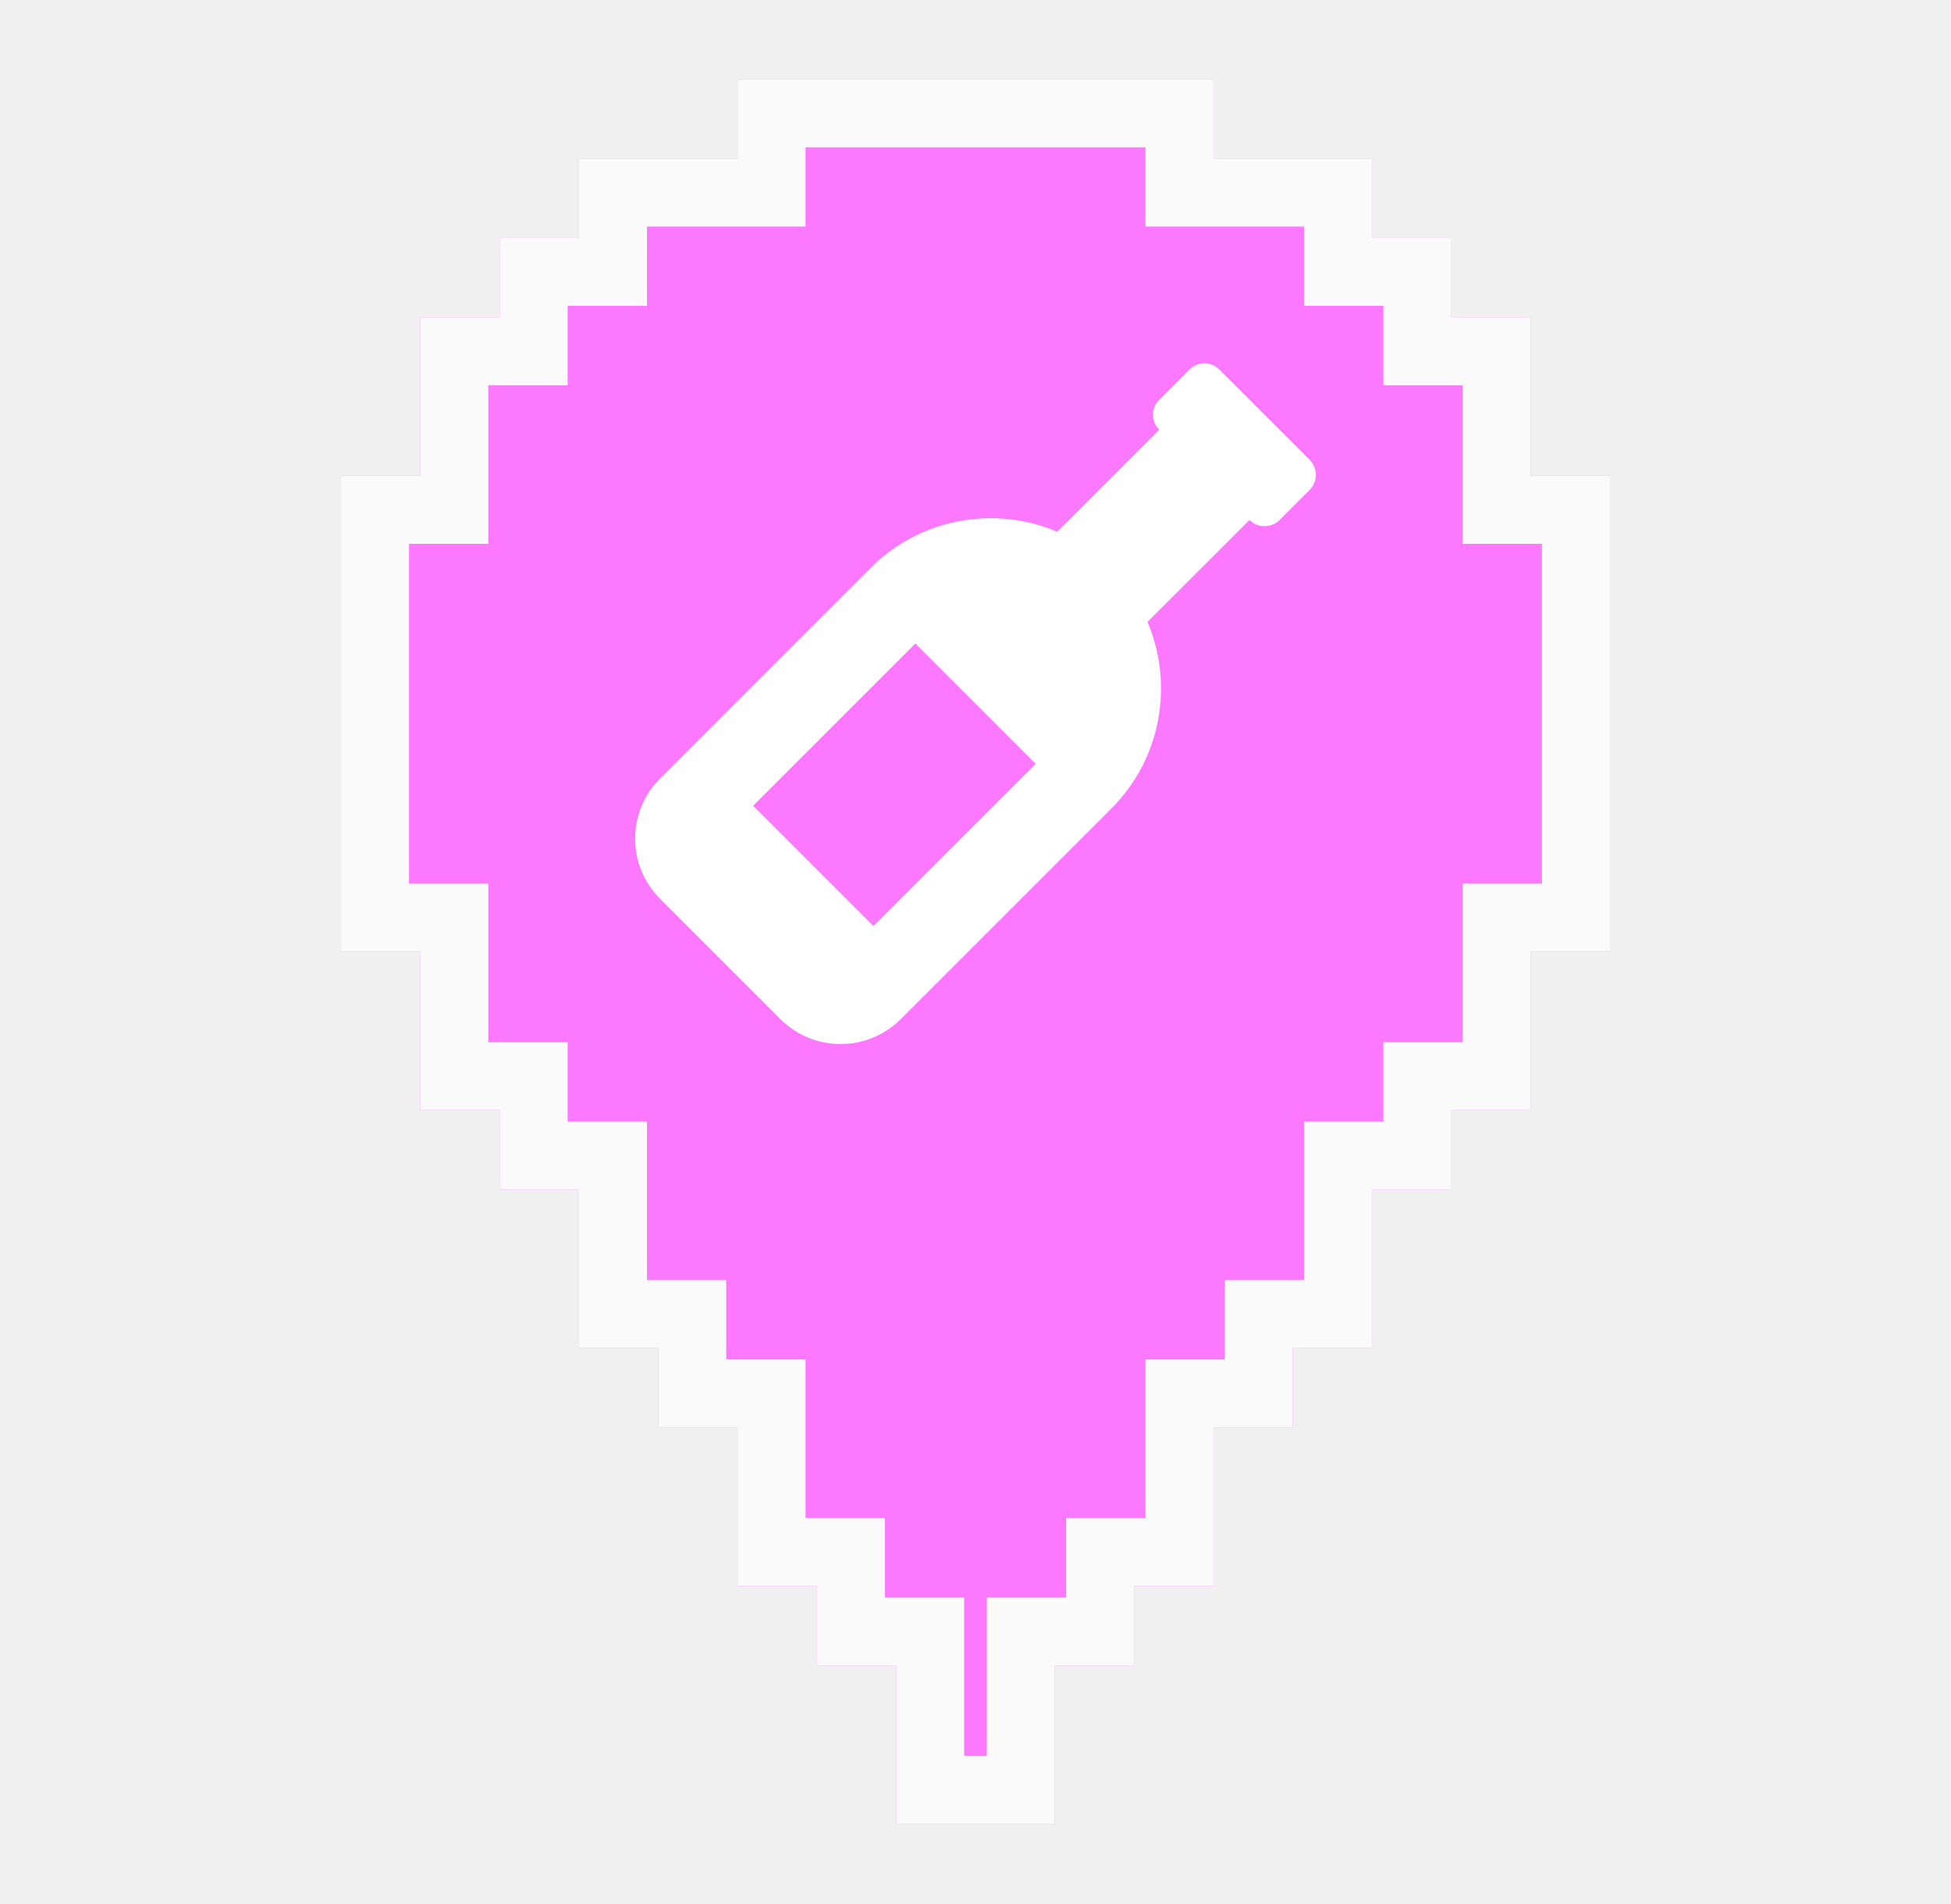
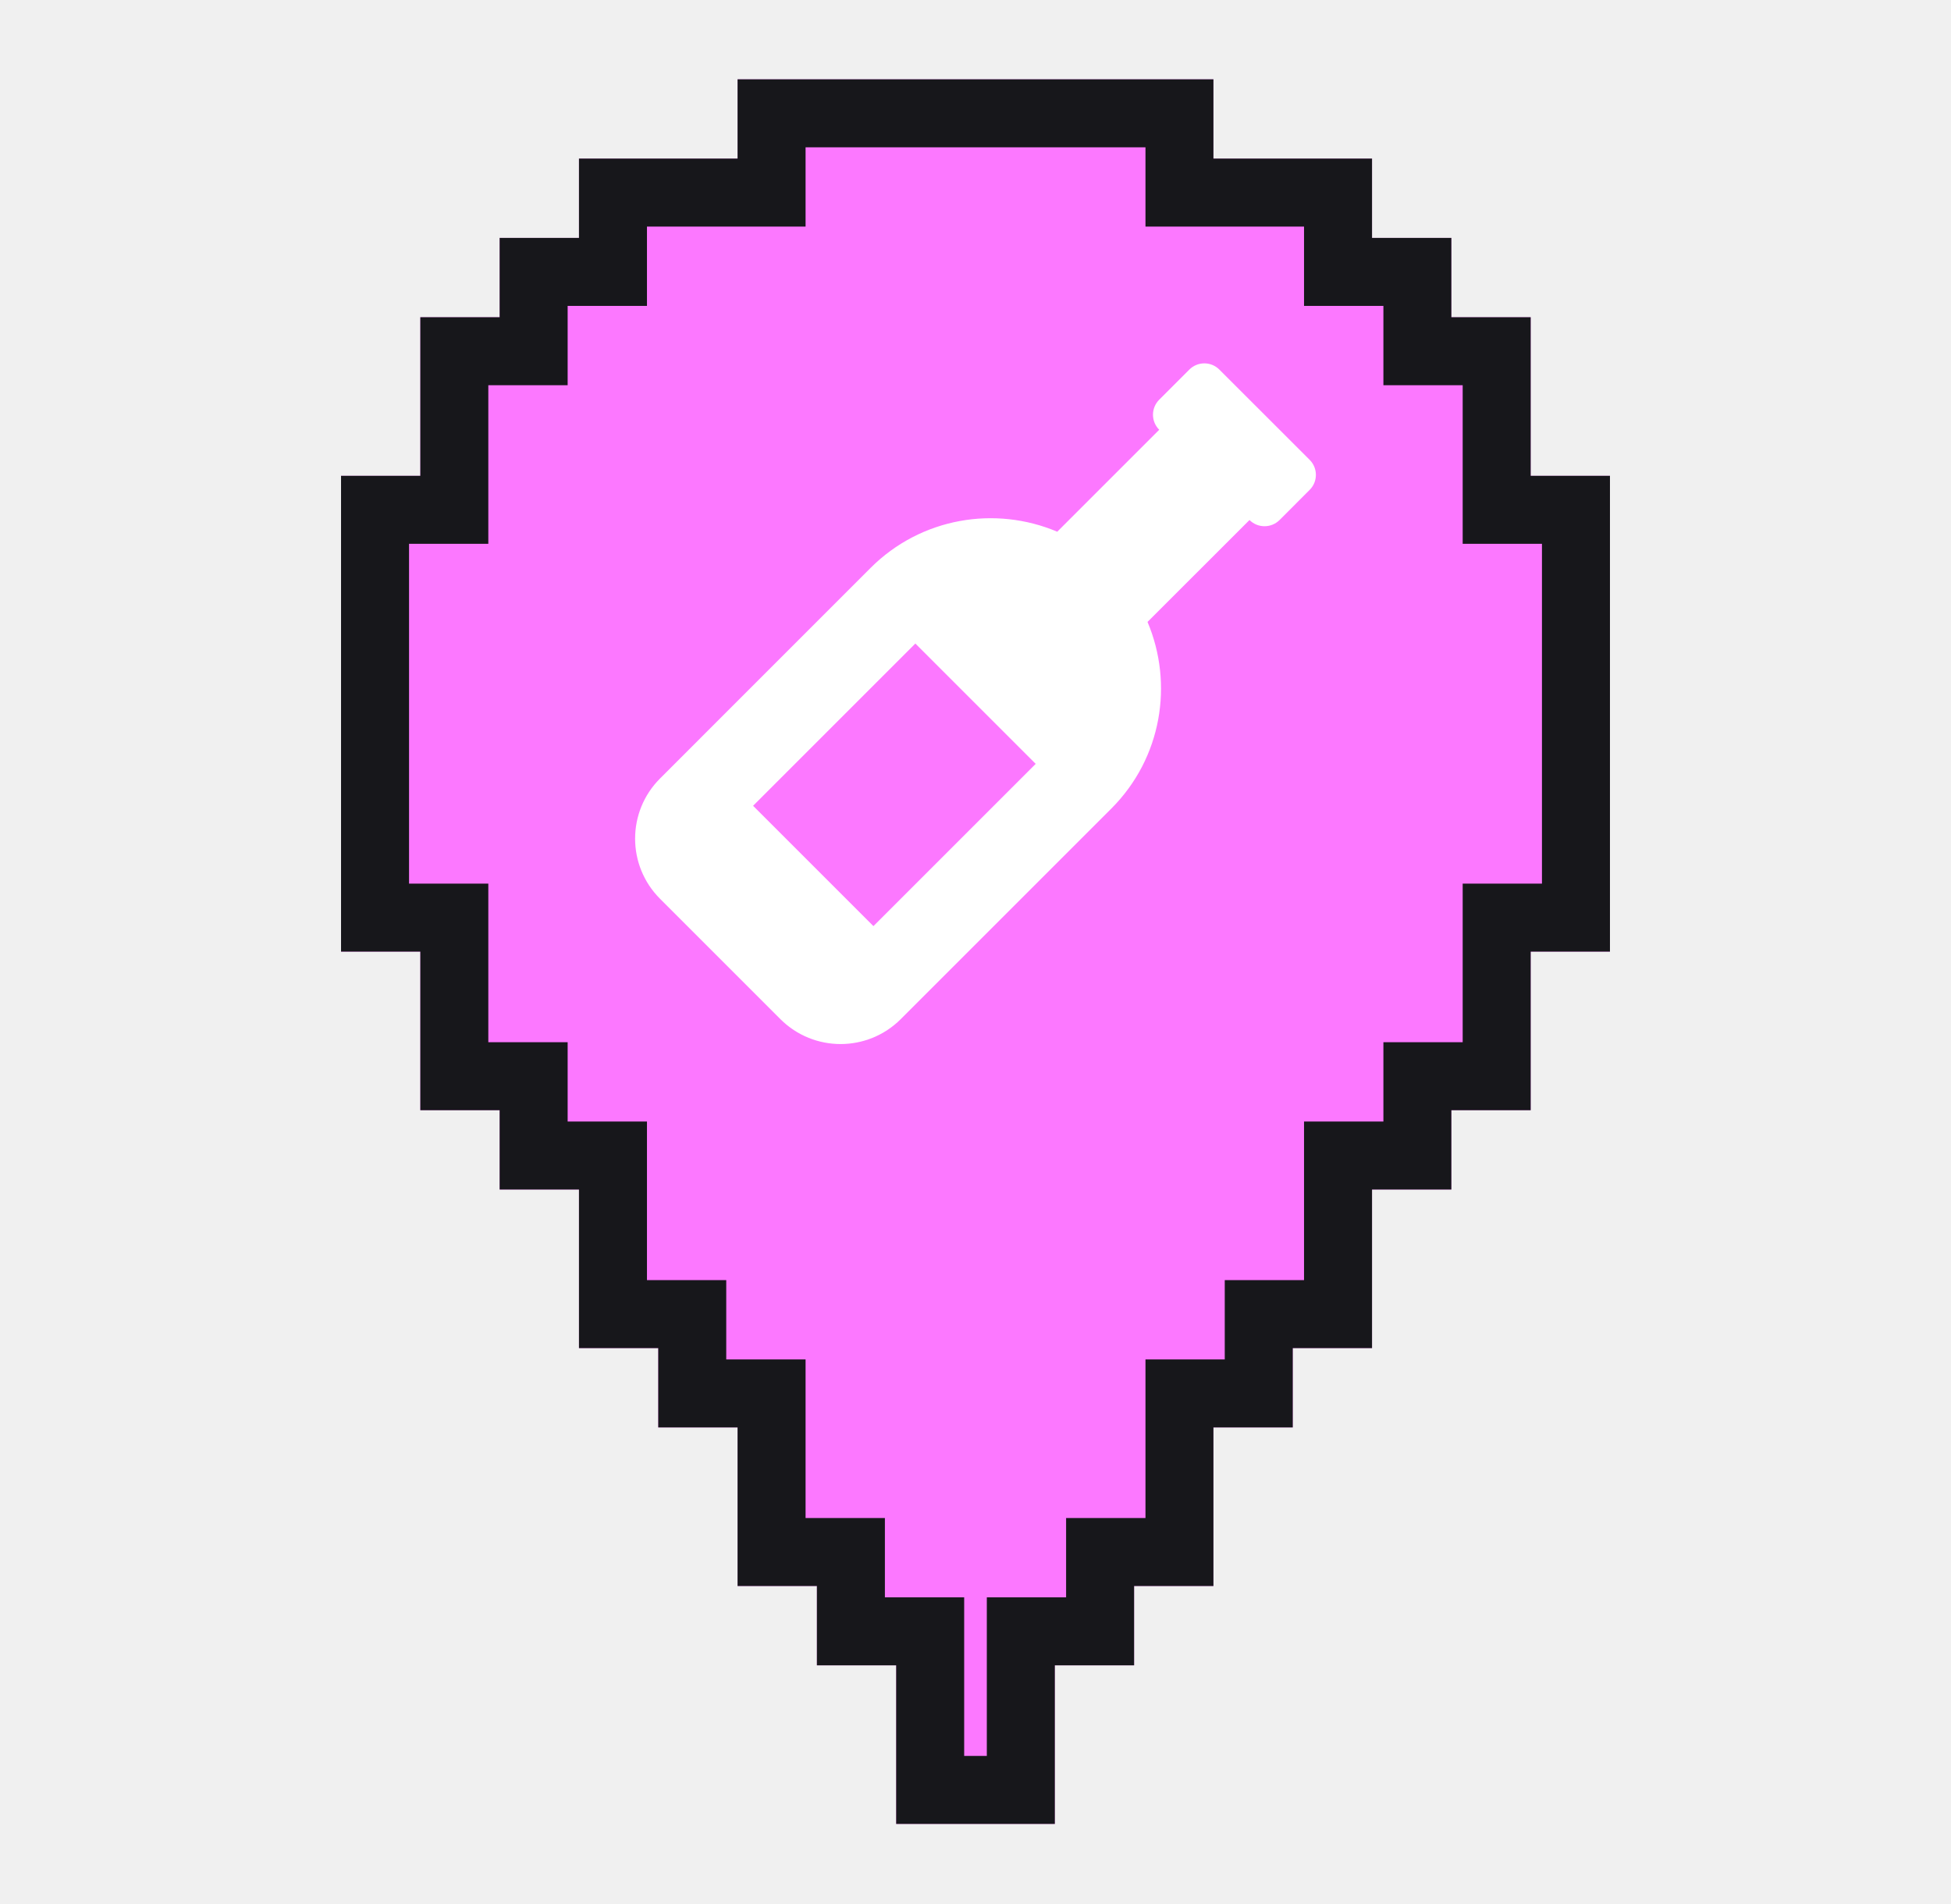
<svg xmlns="http://www.w3.org/2000/svg" width="41" height="40" viewBox="0 0 41 40" fill="none">
  <mask id="path-1-inside-1_6251_10357" fill="white">
    <path d="M25.5 1.667V3.333H28.833V5H30.5V6.667H32.167V10H33.833V20H32.167V23.333H30.5V25H28.833V28.333H27.167V30H25.5V33.333H23.833V35H22.167V38.333H18.833V35H17.167V33.333H15.5V30H13.833V28.333H12.167V25H10.5V23.333H8.833V20H7.167V10H8.833V6.667H10.5V5H12.167V3.333H15.5V1.667H25.5Z" />
  </mask>
  <path d="M25.5 1.667V3.333H28.833V5H30.5V6.667H32.167V10H33.833V20H32.167V23.333H30.5V25H28.833V28.333H27.167V30H25.5V33.333H23.833V35H22.167V38.333H18.833V35H17.167V33.333H15.5V30H13.833V28.333H12.167V25H10.5V23.333H8.833V20H7.167V10H8.833V6.667H10.5V5H12.167V3.333H15.5V1.667H25.5Z" fill="#FC78FF" />
-   <path d="M25.5 1.667H26.929V0.238H25.5V1.667ZM25.5 3.333H24.072V4.762H25.5V3.333ZM28.833 3.333H30.262V1.904H28.833V3.333ZM28.833 5H27.404V6.429H28.833V5ZM30.5 5H31.929V3.571H30.5V5ZM30.5 6.667H29.072V8.096H30.5V6.667ZM32.167 6.667H33.596V5.238H32.167V6.667ZM32.167 10H30.738V11.429H32.167V10ZM33.833 10H35.262V8.571H33.833V10ZM33.833 20V21.429H35.262V20H33.833ZM32.167 20V18.571H30.738V20H32.167ZM32.167 23.333V24.762H33.596V23.333H32.167ZM30.5 23.333V21.904H29.072V23.333H30.5ZM30.5 25V26.429H31.929V25H30.5ZM28.833 25V23.571H27.404V25H28.833ZM28.833 28.333V29.762H30.262V28.333H28.833ZM27.167 28.333V26.904H25.738V28.333H27.167ZM27.167 30V31.429H28.596V30H27.167ZM25.5 30V28.571H24.072V30H25.5ZM25.5 33.333V34.762H26.929V33.333H25.5ZM23.833 33.333V31.904H22.404V33.333H23.833ZM23.833 35V36.429H25.262V35H23.833ZM22.167 35V33.571H20.738V35H22.167ZM22.167 38.333V39.762H23.596V38.333H22.167ZM18.833 38.333H17.404V39.762H18.833V38.333ZM18.833 35H20.262V33.571H18.833V35ZM17.167 35H15.739V36.429H17.167V35ZM17.167 33.333H18.596V31.904H17.167V33.333ZM15.5 33.333H14.072V34.762H15.5V33.333ZM15.5 30H16.929V28.571H15.5V30ZM13.833 30H12.405V31.429H13.833V30ZM13.833 28.333H15.262V26.904H13.833V28.333ZM12.167 28.333H10.739V29.762H12.167V28.333ZM12.167 25H13.596V23.571H12.167V25ZM10.5 25H9.071V26.429H10.5V25ZM10.5 23.333H11.929V21.904H10.5V23.333ZM8.833 23.333H7.404V24.762H8.833V23.333ZM8.833 20H10.262V18.571H8.833V20ZM7.167 20H5.738V21.429H7.167V20ZM7.167 10V8.571H5.738V10H7.167ZM8.833 10V11.429H10.262V10H8.833ZM8.833 6.667V5.238H7.404V6.667H8.833ZM10.5 6.667V8.096H11.929V6.667H10.5ZM10.5 5V3.571H9.071V5H10.5ZM12.167 5V6.429H13.596V5H12.167ZM12.167 3.333V1.904H10.739V3.333H12.167ZM15.5 3.333V4.762H16.929V3.333H15.5ZM15.5 1.667V0.238H14.072V1.667H15.5ZM25.5 1.667H24.072V3.333H25.5H26.929V1.667H25.5ZM25.5 3.333V4.762H28.833V3.333V1.904H25.5V3.333ZM28.833 3.333H27.404V5H28.833H30.262V3.333H28.833ZM28.833 5V6.429H30.5V5V3.571H28.833V5ZM30.5 5H29.072V6.667H30.5H31.929V5H30.5ZM30.5 6.667V8.096H32.167V6.667V5.238H30.5V6.667ZM32.167 6.667H30.738V10H32.167H33.596V6.667H32.167ZM32.167 10V11.429H33.833V10V8.571H32.167V10ZM33.833 10H32.404V20H33.833H35.262V10H33.833ZM33.833 20V18.571H32.167V20V21.429H33.833V20ZM32.167 20H30.738V23.333H32.167H33.596V20H32.167ZM32.167 23.333V21.904H30.5V23.333V24.762H32.167V23.333ZM30.5 23.333H29.072V25H30.5H31.929V23.333H30.5ZM30.5 25V23.571H28.833V25V26.429H30.5V25ZM28.833 25H27.404V28.333H28.833H30.262V25H28.833ZM28.833 28.333V26.904H27.167V28.333V29.762H28.833V28.333ZM27.167 28.333H25.738V30H27.167H28.596V28.333H27.167ZM27.167 30V28.571H25.5V30V31.429H27.167V30ZM25.5 30H24.072V33.333H25.5H26.929V30H25.5ZM25.5 33.333V31.904H23.833V33.333V34.762H25.5V33.333ZM23.833 33.333H22.404V35H23.833H25.262V33.333H23.833ZM23.833 35V33.571H22.167V35V36.429H23.833V35ZM22.167 35H20.738V38.333H22.167H23.596V35H22.167ZM22.167 38.333V36.904H18.833V38.333V39.762H22.167V38.333ZM18.833 38.333H20.262V35H18.833H17.404V38.333H18.833ZM18.833 35V33.571H17.167V35V36.429H18.833V35ZM17.167 35H18.596V33.333H17.167H15.739V35H17.167ZM17.167 33.333V31.904H15.5V33.333V34.762H17.167V33.333ZM15.5 33.333H16.929V30H15.5H14.072V33.333H15.5ZM15.5 30V28.571H13.833V30V31.429H15.5V30ZM13.833 30H15.262V28.333H13.833H12.405V30H13.833ZM13.833 28.333V26.904H12.167V28.333V29.762H13.833V28.333ZM12.167 28.333H13.596V25H12.167H10.739V28.333H12.167ZM12.167 25V23.571H10.5V25V26.429H12.167V25ZM10.5 25H11.929V23.333H10.5H9.071V25H10.5ZM10.5 23.333V21.904H8.833V23.333V24.762H10.5V23.333ZM8.833 23.333H10.262V20H8.833H7.404V23.333H8.833ZM8.833 20V18.571H7.167V20V21.429H8.833V20ZM7.167 20H8.596V10H7.167H5.738V20H7.167ZM7.167 10V11.429H8.833V10V8.571H7.167V10ZM8.833 10H10.262V6.667H8.833H7.404V10H8.833ZM8.833 6.667V8.096H10.5V6.667V5.238H8.833V6.667ZM10.5 6.667H11.929V5H10.5H9.071V6.667H10.5ZM10.5 5V6.429H12.167V5V3.571H10.5V5ZM12.167 5H13.596V3.333H12.167H10.739V5H12.167ZM12.167 3.333V4.762H15.5V3.333V1.904H12.167V3.333ZM15.5 3.333H16.929V1.667H15.5H14.072V3.333H15.5ZM15.5 1.667V3.096H25.5V1.667V0.238H15.5V1.667Z" fill="#FAFAFA" mask="url(#path-1-inside-1_6251_10357)" />
+   <path d="M25.5 1.667H26.929V0.238H25.5V1.667ZM25.5 3.333H24.072V4.762H25.5V3.333ZM28.833 3.333H30.262V1.904H28.833V3.333ZM28.833 5H27.404V6.429H28.833V5ZM30.5 5H31.929V3.571H30.5V5ZM30.5 6.667H29.072V8.096H30.5V6.667ZM32.167 6.667H33.596V5.238H32.167V6.667ZM32.167 10H30.738V11.429H32.167V10ZM33.833 10H35.262V8.571H33.833V10ZM33.833 20V21.429H35.262V20H33.833ZM32.167 20V18.571H30.738V20H32.167ZM32.167 23.333V24.762H33.596V23.333H32.167ZM30.5 23.333V21.904H29.072V23.333H30.5ZM30.5 25V26.429H31.929V25H30.5ZM28.833 25V23.571H27.404V25H28.833ZM28.833 28.333V29.762H30.262V28.333H28.833ZM27.167 28.333V26.904H25.738V28.333H27.167ZM27.167 30V31.429H28.596V30H27.167ZM25.5 30V28.571H24.072V30H25.5ZM25.5 33.333V34.762H26.929V33.333H25.5ZM23.833 33.333V31.904H22.404V33.333H23.833ZM23.833 35V36.429H25.262V35H23.833ZM22.167 35V33.571H20.738V35H22.167ZM22.167 38.333V39.762H23.596V38.333H22.167ZM18.833 38.333H17.404V39.762H18.833V38.333ZM18.833 35H20.262V33.571H18.833V35ZM17.167 35H15.739V36.429H17.167V35ZM17.167 33.333H18.596V31.904H17.167V33.333ZM15.5 33.333H14.072V34.762H15.5V33.333ZM15.5 30H16.929V28.571H15.5V30ZM13.833 30H12.405V31.429H13.833V30ZM13.833 28.333H15.262V26.904H13.833V28.333ZM12.167 28.333H10.739V29.762H12.167V28.333ZM12.167 25H13.596V23.571H12.167V25ZM10.5 25H9.071V26.429H10.5V25ZM10.5 23.333H11.929V21.904H10.5V23.333ZM8.833 23.333H7.404V24.762H8.833V23.333ZM8.833 20H10.262V18.571H8.833V20ZM7.167 20H5.738V21.429H7.167V20ZM7.167 10V8.571H5.738V10H7.167ZM8.833 10V11.429H10.262V10H8.833ZM8.833 6.667V5.238H7.404V6.667H8.833ZM10.5 6.667V8.096H11.929V6.667H10.5ZM10.5 5V3.571H9.071V5H10.5ZM12.167 5V6.429H13.596V5H12.167ZM12.167 3.333V1.904H10.739V3.333H12.167ZM15.5 3.333V4.762H16.929V3.333H15.5ZM15.5 1.667V0.238H14.072V1.667H15.5ZM25.5 1.667H24.072V3.333H25.5H26.929V1.667H25.5ZM25.5 3.333V4.762H28.833V3.333V1.904H25.5V3.333ZM28.833 3.333H27.404V5H28.833H30.262V3.333H28.833ZM28.833 5V6.429H30.5V5V3.571H28.833V5ZM30.5 5H29.072V6.667H30.5H31.929V5H30.5ZM30.5 6.667V8.096H32.167V6.667V5.238H30.5V6.667ZM32.167 6.667H30.738V10H32.167H33.596V6.667H32.167ZM32.167 10V11.429H33.833V10V8.571H32.167V10ZM33.833 10H32.404V20H33.833H35.262V10H33.833ZM33.833 20V18.571H32.167V20V21.429H33.833V20ZM32.167 20H30.738V23.333H32.167H33.596V20H32.167ZM32.167 23.333V21.904H30.5V23.333V24.762H32.167V23.333ZM30.5 23.333H29.072V25H30.5H31.929V23.333H30.5ZM30.5 25V23.571H28.833V25V26.429H30.5V25ZM28.833 25H27.404V28.333H28.833H30.262V25H28.833ZM28.833 28.333V26.904H27.167V28.333V29.762H28.833V28.333ZM27.167 28.333H25.738V30H27.167H28.596V28.333H27.167ZM27.167 30V28.571H25.5V30V31.429H27.167V30ZM25.5 30H24.072V33.333H25.5H26.929V30H25.5ZM25.5 33.333V31.904H23.833V33.333V34.762H25.5V33.333ZM23.833 33.333H22.404V35H23.833H25.262V33.333H23.833ZM23.833 35V33.571H22.167V35V36.429H23.833V35ZM22.167 35H20.738V38.333H22.167H23.596V35H22.167ZM22.167 38.333V36.904H18.833V38.333V39.762H22.167V38.333ZM18.833 38.333H20.262V35H18.833H17.404V38.333H18.833ZM18.833 35V33.571H17.167V35V36.429H18.833V35ZM17.167 35H18.596V33.333H17.167H15.739V35H17.167ZM17.167 33.333V31.904H15.5V33.333V34.762H17.167V33.333ZM15.5 33.333H16.929V30H15.5H14.072V33.333H15.5ZM15.5 30V28.571H13.833V30V31.429H15.5V30ZM13.833 30H15.262V28.333H13.833H12.405V30H13.833ZM13.833 28.333V26.904H12.167V28.333V29.762H13.833V28.333ZM12.167 28.333H13.596V25H12.167H10.739V28.333H12.167ZM12.167 25V23.571H10.5V25V26.429H12.167V25ZM10.5 25H11.929V23.333H10.5H9.071V25H10.5ZM10.5 23.333V21.904H8.833V23.333V24.762H10.5V23.333ZM8.833 23.333H10.262V20H8.833H7.404V23.333H8.833ZM8.833 20V18.571H7.167V20V21.429H8.833V20ZM7.167 20H8.596V10H7.167H5.738V20H7.167ZM7.167 10V11.429H8.833V10V8.571H7.167V10ZM8.833 10H10.262V6.667H8.833H7.404V10H8.833ZM8.833 6.667V8.096H10.5V6.667V5.238H8.833V6.667ZM10.5 6.667H11.929V5H10.5H9.071V6.667H10.5ZM10.5 5V6.429H12.167V5V3.571H10.5V5ZM12.167 5H13.596V3.333H12.167H10.739V5H12.167ZM12.167 3.333V4.762H15.5V3.333V1.904H12.167V3.333ZM15.5 3.333H16.929V1.667H15.5H14.072V3.333H15.5ZM15.5 1.667V3.096H25.5V1.667V0.238H15.5V1.667Z" fill="#17171B" mask="url(#path-1-inside-1_6251_10357)" />
  <path d="M27.522 9.664L25.625 7.768C25.451 7.593 25.168 7.593 24.993 7.768L24.361 8.4C24.186 8.575 24.186 8.858 24.361 9.032L22.218 11.175C20.917 10.624 19.357 10.875 18.296 11.935L13.871 16.361C13.172 17.059 13.172 18.192 13.871 18.89L16.4 21.419C17.098 22.117 18.23 22.117 18.929 21.419L23.355 16.993C24.415 15.932 24.666 14.373 24.115 13.071L26.258 10.929C26.432 11.103 26.715 11.103 26.89 10.929L27.522 10.296C27.697 10.122 27.697 9.839 27.522 9.664ZM18.355 19.464L15.826 16.935L19.236 13.525L21.765 16.054L18.355 19.464Z" fill="white" />
</svg>
